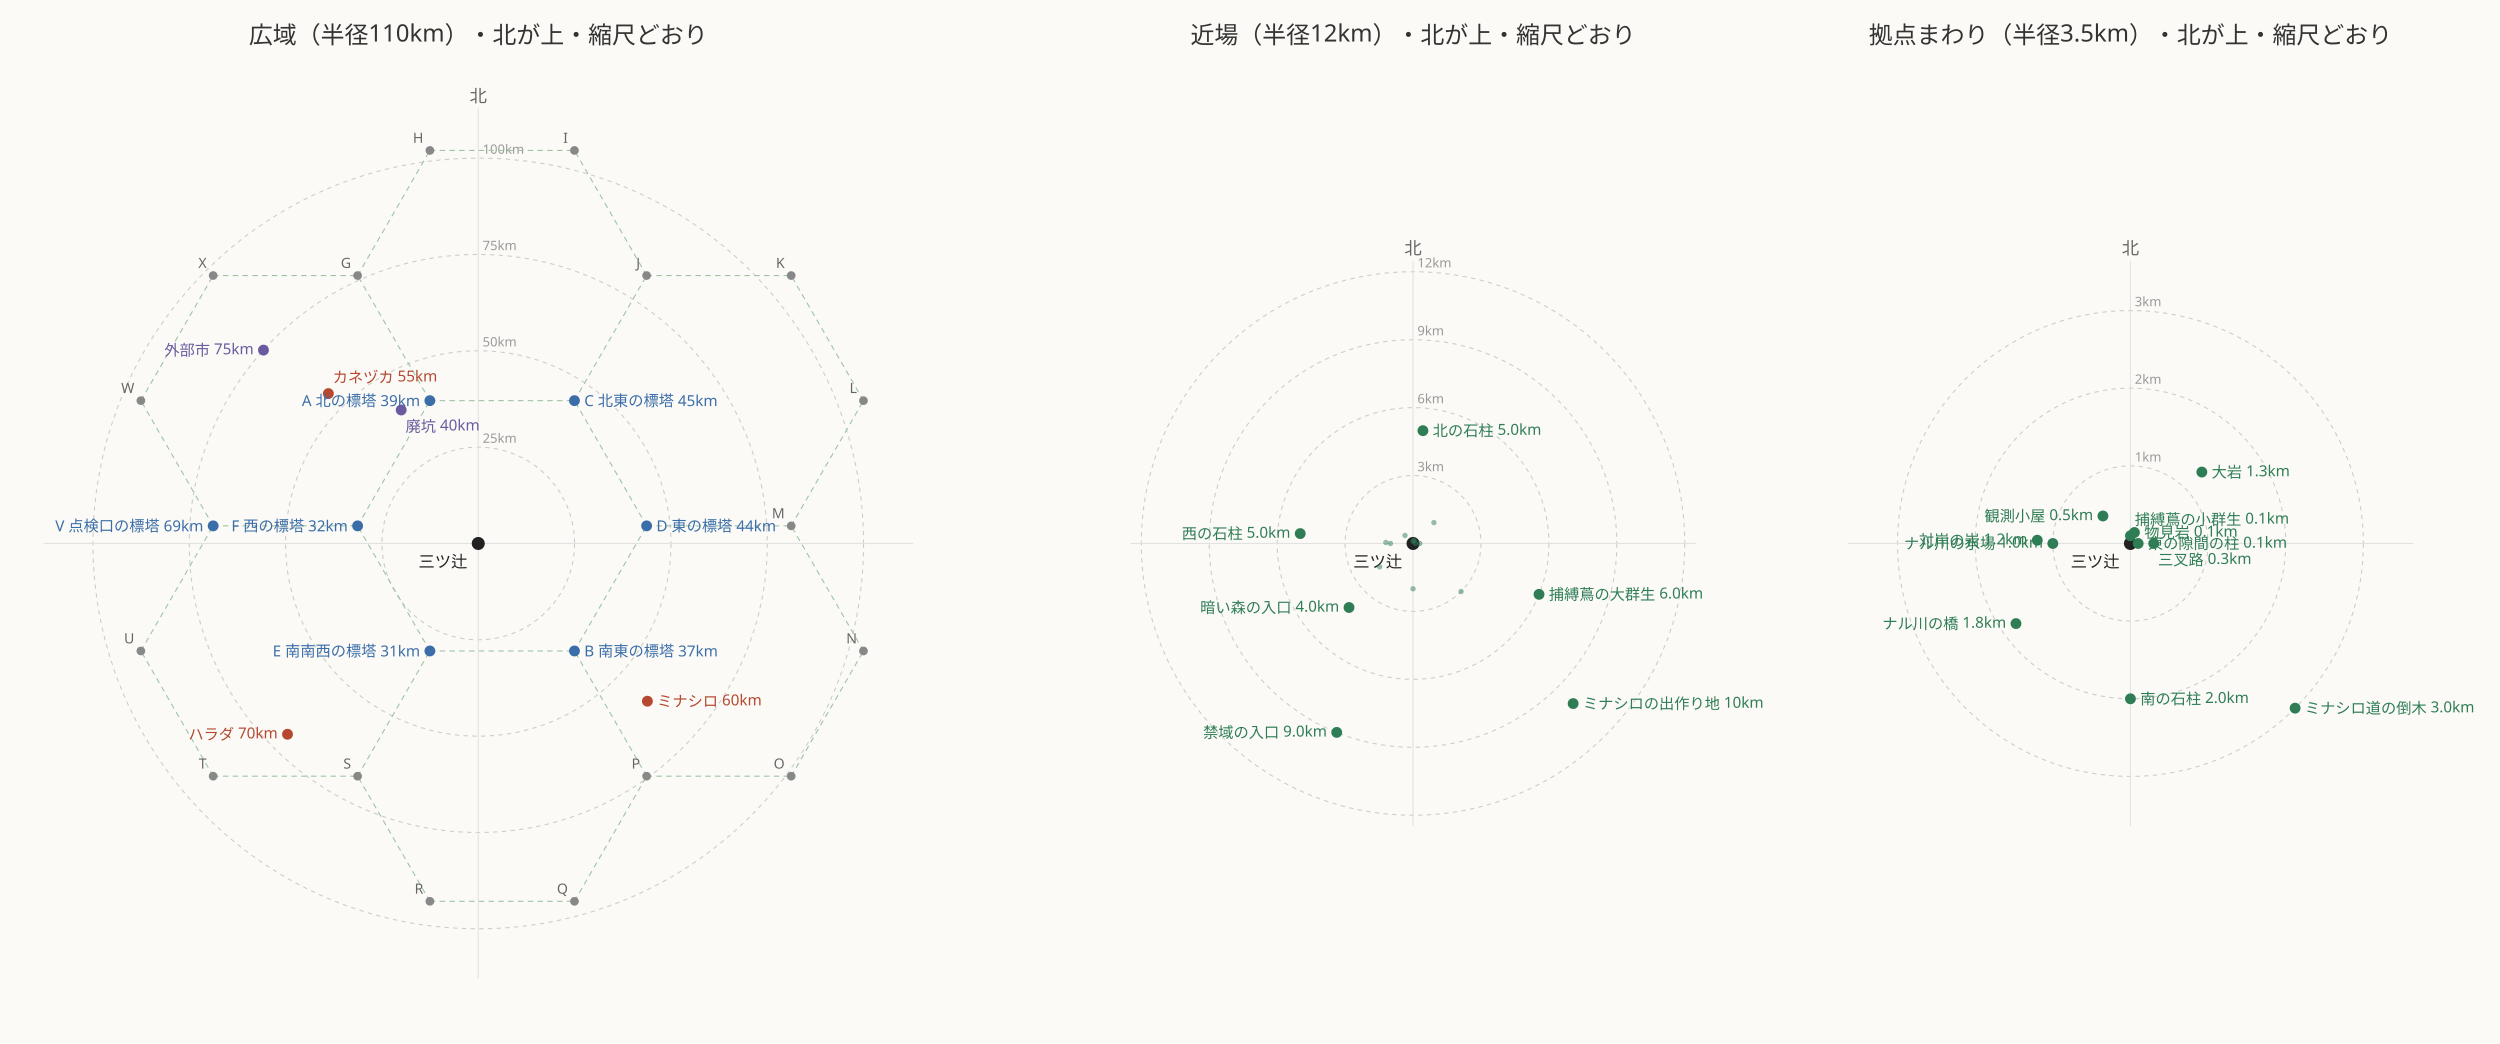
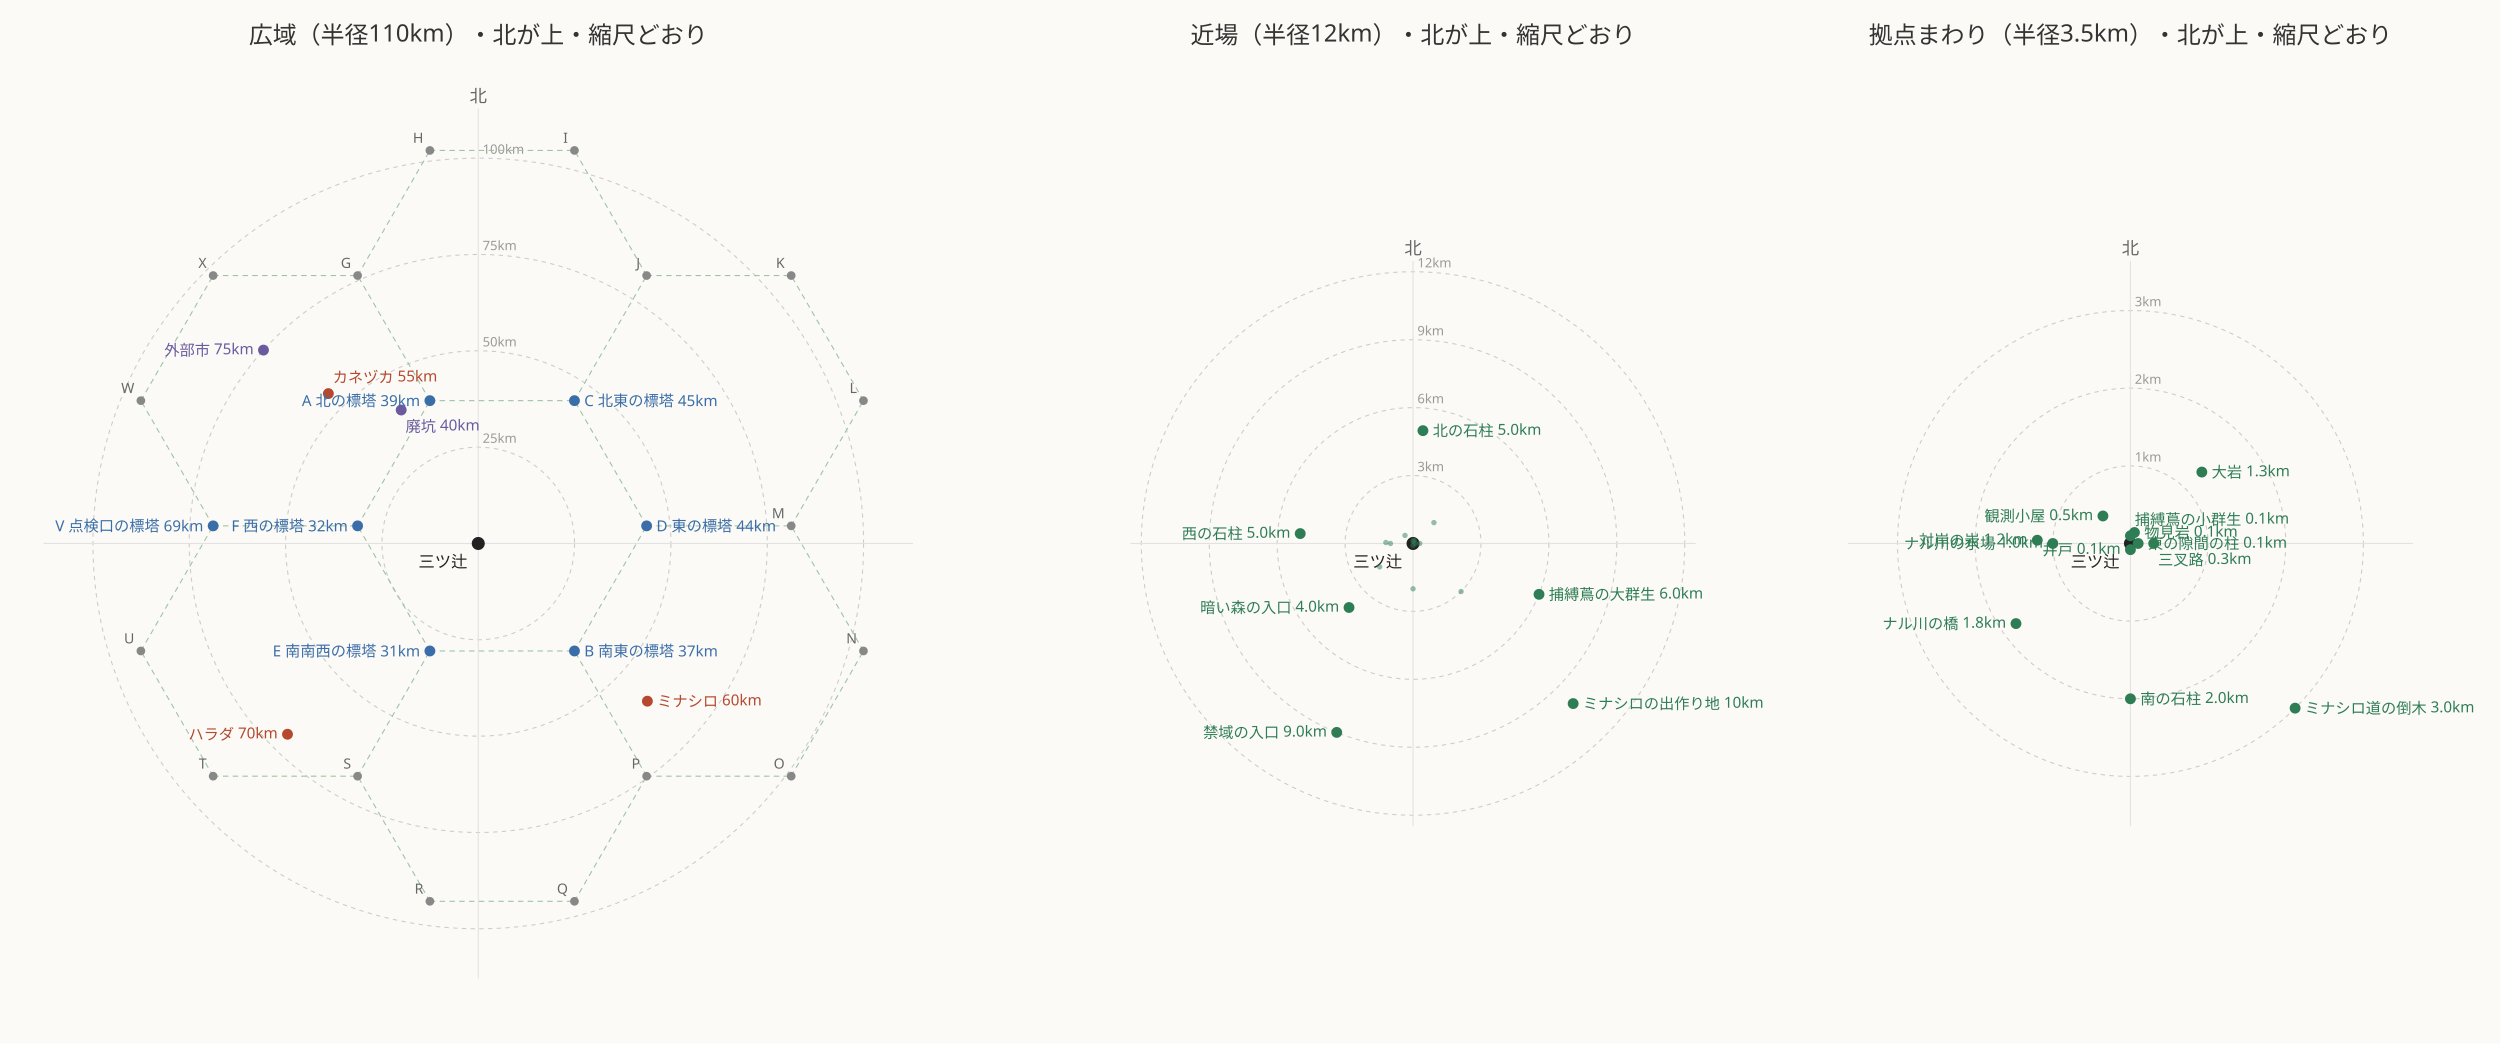
<svg xmlns="http://www.w3.org/2000/svg" width="2300" height="960" viewBox="0 0 2300 960" font-family="sans-serif">
  <rect width="2300" height="960" fill="#fbfaf6" />
  <text x="440" y="40" font-size="22" text-anchor="middle" fill="#333">広域（半径110km）・北が上・縮尺どおり</text>
  <circle cx="440" cy="500" r="88.6" fill="none" stroke="#ccc" stroke-dasharray="4 4" />
  <text x="444" y="407.4" font-size="12" fill="#999">25km</text>
  <circle cx="440" cy="500" r="177.3" fill="none" stroke="#ccc" stroke-dasharray="4 4" />
  <text x="444" y="318.7" font-size="12" fill="#999">50km</text>
  <circle cx="440" cy="500" r="265.9" fill="none" stroke="#ccc" stroke-dasharray="4 4" />
  <text x="444" y="230.1" font-size="12" fill="#999">75km</text>
  <circle cx="440" cy="500" r="354.5" fill="none" stroke="#ccc" stroke-dasharray="4 4" />
  <text x="444" y="141.5" font-size="12" fill="#999">100km</text>
  <line x1="440" y1="100" x2="440" y2="900" stroke="#e2e2e2" />
  <line x1="40" y1="500" x2="840" y2="500" stroke="#e2e2e2" />
  <text x="440" y="94" font-size="16" text-anchor="middle" fill="#666">北</text>
  <line x1="196.1" y1="714.1" x2="129.6" y2="598.9" stroke="#9cc3a4" stroke-dasharray="5 4" />
  <line x1="196.1" y1="714.1" x2="329.0" y2="714.1" stroke="#9cc3a4" stroke-dasharray="5 4" />
  <line x1="129.6" y1="598.9" x2="196.1" y2="483.8" stroke="#9cc3a4" stroke-dasharray="5 4" />
  <line x1="196.1" y1="483.8" x2="129.6" y2="368.6" stroke="#9cc3a4" stroke-dasharray="5 4" />
  <line x1="196.1" y1="483.8" x2="329.0" y2="483.8" stroke="#9cc3a4" stroke-dasharray="5 4" />
  <line x1="129.6" y1="368.6" x2="196.1" y2="253.5" stroke="#9cc3a4" stroke-dasharray="5 4" />
  <line x1="196.1" y1="253.5" x2="329.0" y2="253.5" stroke="#9cc3a4" stroke-dasharray="5 4" />
  <line x1="395.5" y1="829.2" x2="329.0" y2="714.1" stroke="#9cc3a4" stroke-dasharray="5 4" />
  <line x1="395.5" y1="829.2" x2="528.5" y2="829.2" stroke="#9cc3a4" stroke-dasharray="5 4" />
  <line x1="329.0" y1="714.1" x2="395.5" y2="598.9" stroke="#9cc3a4" stroke-dasharray="5 4" />
  <line x1="395.5" y1="598.9" x2="329.0" y2="483.8" stroke="#9cc3a4" stroke-dasharray="5 4" />
  <line x1="395.5" y1="598.9" x2="528.5" y2="598.9" stroke="#9cc3a4" stroke-dasharray="5 4" />
  <line x1="329.0" y1="483.8" x2="395.5" y2="368.6" stroke="#9cc3a4" stroke-dasharray="5 4" />
  <line x1="395.5" y1="368.6" x2="329.0" y2="253.5" stroke="#9cc3a4" stroke-dasharray="5 4" />
  <line x1="395.5" y1="368.6" x2="528.5" y2="368.6" stroke="#9cc3a4" stroke-dasharray="5 4" />
  <line x1="329.0" y1="253.5" x2="395.5" y2="138.4" stroke="#9cc3a4" stroke-dasharray="5 4" />
  <line x1="395.5" y1="138.4" x2="528.5" y2="138.4" stroke="#9cc3a4" stroke-dasharray="5 4" />
  <line x1="528.5" y1="829.2" x2="594.9" y2="714.1" stroke="#9cc3a4" stroke-dasharray="5 4" />
  <line x1="594.9" y1="714.1" x2="528.5" y2="598.9" stroke="#9cc3a4" stroke-dasharray="5 4" />
  <line x1="594.9" y1="714.1" x2="727.9" y2="714.1" stroke="#9cc3a4" stroke-dasharray="5 4" />
  <line x1="528.5" y1="598.9" x2="594.9" y2="483.8" stroke="#9cc3a4" stroke-dasharray="5 4" />
  <line x1="594.9" y1="483.8" x2="528.5" y2="368.6" stroke="#9cc3a4" stroke-dasharray="5 4" />
  <line x1="594.9" y1="483.8" x2="727.9" y2="483.8" stroke="#9cc3a4" stroke-dasharray="5 4" />
  <line x1="528.5" y1="368.6" x2="594.9" y2="253.5" stroke="#9cc3a4" stroke-dasharray="5 4" />
  <line x1="594.9" y1="253.5" x2="528.5" y2="138.4" stroke="#9cc3a4" stroke-dasharray="5 4" />
  <line x1="594.9" y1="253.5" x2="727.9" y2="253.5" stroke="#9cc3a4" stroke-dasharray="5 4" />
  <line x1="727.9" y1="714.1" x2="794.4" y2="598.9" stroke="#9cc3a4" stroke-dasharray="5 4" />
  <line x1="794.4" y1="598.9" x2="727.9" y2="483.8" stroke="#9cc3a4" stroke-dasharray="5 4" />
  <line x1="727.9" y1="483.8" x2="794.4" y2="368.6" stroke="#9cc3a4" stroke-dasharray="5 4" />
  <line x1="794.4" y1="368.6" x2="727.9" y2="253.5" stroke="#9cc3a4" stroke-dasharray="5 4" />
  <circle cx="196.1" cy="714.1" r="4" fill="#888" />
  <text x="190.1" y="707.1" font-size="13" text-anchor="end" fill="#666">T</text>
  <circle cx="129.6" cy="598.9" r="4" fill="#888" />
  <text x="123.6" y="591.9" font-size="13" text-anchor="end" fill="#666">U</text>
  <circle cx="196.1" cy="483.8" r="4" fill="#888" />
  <circle cx="129.6" cy="368.6" r="4" fill="#888" />
  <text x="123.6" y="361.6" font-size="13" text-anchor="end" fill="#666">W</text>
  <circle cx="196.1" cy="253.5" r="4" fill="#888" />
  <text x="190.1" y="246.5" font-size="13" text-anchor="end" fill="#666">X</text>
  <circle cx="395.5" cy="829.2" r="4" fill="#888" />
  <text x="389.5" y="822.2" font-size="13" text-anchor="end" fill="#666">R</text>
  <circle cx="329.0" cy="714.1" r="4" fill="#888" />
  <text x="323.0" y="707.1" font-size="13" text-anchor="end" fill="#666">S</text>
  <circle cx="395.5" cy="598.9" r="4" fill="#888" />
  <circle cx="329.0" cy="483.8" r="4" fill="#888" />
  <circle cx="395.5" cy="368.6" r="4" fill="#888" />
  <circle cx="329.0" cy="253.5" r="4" fill="#888" />
  <text x="323.0" y="246.5" font-size="13" text-anchor="end" fill="#666">G</text>
  <circle cx="395.5" cy="138.4" r="4" fill="#888" />
  <text x="389.5" y="131.4" font-size="13" text-anchor="end" fill="#666">H</text>
  <circle cx="528.5" cy="829.2" r="4" fill="#888" />
  <text x="522.5" y="822.2" font-size="13" text-anchor="end" fill="#666">Q</text>
  <circle cx="594.9" cy="714.1" r="4" fill="#888" />
  <text x="588.9" y="707.1" font-size="13" text-anchor="end" fill="#666">P</text>
  <circle cx="528.5" cy="598.9" r="4" fill="#888" />
  <circle cx="594.9" cy="483.8" r="4" fill="#888" />
  <circle cx="528.5" cy="368.6" r="4" fill="#888" />
  <circle cx="594.9" cy="253.5" r="4" fill="#888" />
  <text x="588.9" y="246.5" font-size="13" text-anchor="end" fill="#666">J</text>
  <circle cx="528.5" cy="138.4" r="4" fill="#888" />
  <text x="522.5" y="131.4" font-size="13" text-anchor="end" fill="#666">I</text>
  <circle cx="727.9" cy="714.1" r="4" fill="#888" />
  <text x="721.9" y="707.1" font-size="13" text-anchor="end" fill="#666">O</text>
  <circle cx="794.4" cy="598.9" r="4" fill="#888" />
  <text x="788.4" y="591.9" font-size="13" text-anchor="end" fill="#666">N</text>
  <circle cx="727.9" cy="483.8" r="4" fill="#888" />
  <text x="721.9" y="476.8" font-size="13" text-anchor="end" fill="#666">M</text>
  <circle cx="794.4" cy="368.6" r="4" fill="#888" />
  <text x="788.4" y="361.6" font-size="13" text-anchor="end" fill="#666">L</text>
  <circle cx="727.9" cy="253.5" r="4" fill="#888" />
  <text x="721.9" y="246.5" font-size="13" text-anchor="end" fill="#666">K</text>
  <circle cx="440" cy="500" r="6" fill="#222" />
  <text x="430" y="522" font-size="15" text-anchor="end" fill="#222">三ツ辻</text>
  <circle cx="369.1" cy="377.2" r="5" fill="#6b5aa0" />
  <text x="373.1" y="397.2" font-size="14" text-anchor="start" fill="#6b5aa0">廃坑 40km</text>
  <circle cx="302.1" cy="362.1" r="5" fill="#b5482f" />
  <text x="306.1" y="352.1" font-size="14" text-anchor="start" fill="#b5482f">カネヅカ 55km</text>
  <circle cx="595.6" cy="645.1" r="5" fill="#b5482f" />
  <text x="604.6" y="650.1" font-size="14" text-anchor="start" fill="#b5482f">ミナシロ 60km</text>
  <circle cx="264.5" cy="675.5" r="5" fill="#b5482f" />
  <text x="255.5" y="680.5" font-size="14" text-anchor="end" fill="#b5482f">ハラダ 70km</text>
  <circle cx="242.4" cy="322.1" r="5" fill="#6b5aa0" />
  <text x="233.4" y="327.1" font-size="14" text-anchor="end" fill="#6b5aa0">外部市 75km</text>
  <circle cx="196.1" cy="483.8" r="5" fill="#3b6ea8" />
  <text x="187.1" y="488.8" font-size="14" text-anchor="end" fill="#3b6ea8">V 点検口の標塔 69km</text>
  <circle cx="395.5" cy="598.9" r="5" fill="#3b6ea8" />
  <text x="386.5" y="603.9" font-size="14" text-anchor="end" fill="#3b6ea8">E 南南西の標塔 31km</text>
  <circle cx="329.0" cy="483.8" r="5" fill="#3b6ea8" />
  <text x="320.0" y="488.8" font-size="14" text-anchor="end" fill="#3b6ea8">F 西の標塔 32km</text>
  <circle cx="395.5" cy="368.6" r="5" fill="#3b6ea8" />
  <text x="386.5" y="373.6" font-size="14" text-anchor="end" fill="#3b6ea8">A 北の標塔 39km</text>
  <circle cx="528.5" cy="598.9" r="5" fill="#3b6ea8" />
  <text x="537.5" y="603.9" font-size="14" text-anchor="start" fill="#3b6ea8">B 南東の標塔 37km</text>
  <circle cx="594.9" cy="483.8" r="5" fill="#3b6ea8" />
  <text x="603.9" y="488.8" font-size="14" text-anchor="start" fill="#3b6ea8">D 東の標塔 44km</text>
  <circle cx="528.5" cy="368.6" r="5" fill="#3b6ea8" />
  <text x="537.5" y="373.6" font-size="14" text-anchor="start" fill="#3b6ea8">C 北東の標塔 45km</text>
  <text x="1300" y="40" font-size="22" text-anchor="middle" fill="#333">近場（半径12km）・北が上・縮尺どおり</text>
  <circle cx="1300" cy="500" r="62.5" fill="none" stroke="#ccc" stroke-dasharray="4 4" />
  <text x="1304" y="433.5" font-size="12" fill="#999">3km</text>
  <circle cx="1300" cy="500" r="125.0" fill="none" stroke="#ccc" stroke-dasharray="4 4" />
  <text x="1304" y="371.0" font-size="12" fill="#999">6km</text>
  <circle cx="1300" cy="500" r="187.5" fill="none" stroke="#ccc" stroke-dasharray="4 4" />
  <text x="1304" y="308.5" font-size="12" fill="#999">9km</text>
  <circle cx="1300" cy="500" r="250.0" fill="none" stroke="#ccc" stroke-dasharray="4 4" />
  <text x="1304" y="246.0" font-size="12" fill="#999">12km</text>
  <line x1="1300" y1="240" x2="1300" y2="760" stroke="#e2e2e2" />
  <line x1="1040" y1="500" x2="1560" y2="500" stroke="#e2e2e2" />
  <text x="1300" y="234" font-size="16" text-anchor="middle" fill="#666">北</text>
  <circle cx="1300" cy="500" r="6" fill="#222" />
  <text x="1290" y="522" font-size="15" text-anchor="end" fill="#222">三ツ辻</text>
  <circle cx="1300.0" cy="497.9" r="2.5" fill="#2f7d55" opacity="0.5" />
  <circle cx="1302.1" cy="500.0" r="2.5" fill="#2f7d55" opacity="0.5" />
+   <circle cx="1300.0" cy="501.7" r="2.5" fill="#2f7d55" opacity="0.5" />
  <circle cx="1275.0" cy="499.1" r="2.5" fill="#2f7d55" opacity="0.5" />
  <circle cx="1301.1" cy="497.1" r="2.5" fill="#2f7d55" opacity="0.5" />
  <circle cx="1344.2" cy="544.2" r="2.5" fill="#2f7d55" opacity="0.5" />
  <circle cx="1306.2" cy="500.0" r="2.5" fill="#2f7d55" opacity="0.5" />
  <circle cx="1269.3" cy="521.5" r="2.5" fill="#2f7d55" opacity="0.5" />
  <circle cx="1292.6" cy="492.6" r="2.5" fill="#2f7d55" opacity="0.5" />
  <circle cx="1279.2" cy="500.0" r="2.5" fill="#2f7d55" opacity="0.5" />
  <circle cx="1319.2" cy="480.8" r="2.5" fill="#2f7d55" opacity="0.5" />
  <circle cx="1300.0" cy="541.7" r="2.5" fill="#2f7d55" opacity="0.5" />
  <circle cx="1241.1" cy="558.9" r="5" fill="#2f7d55" />
  <text x="1232.1" y="563.9" font-size="14" text-anchor="end" fill="#2f7d55">暗い森の入口 4.0km</text>
  <circle cx="1196.2" cy="490.9" r="5" fill="#2f7d55" />
  <text x="1187.2" y="495.9" font-size="14" text-anchor="end" fill="#2f7d55">西の石柱 5.0km</text>
  <circle cx="1309.1" cy="396.2" r="5" fill="#2f7d55" />
  <text x="1318.1" y="401.2" font-size="14" text-anchor="start" fill="#2f7d55">北の石柱 5.0km</text>
  <circle cx="1415.9" cy="546.8" r="5" fill="#2f7d55" />
  <text x="1424.9" y="551.8" font-size="14" text-anchor="start" fill="#2f7d55">捕縛蔦の大群生 6.0km</text>
  <circle cx="1229.8" cy="673.8" r="5" fill="#2f7d55" />
  <text x="1220.8" y="678.8" font-size="14" text-anchor="end" fill="#2f7d55">禁域の入口 9.0km</text>
  <circle cx="1447.3" cy="647.3" r="5" fill="#2f7d55" />
  <text x="1456.3" y="652.3" font-size="14" text-anchor="start" fill="#2f7d55">ミナシロの出作り地 10km</text>
  <text x="1960" y="40" font-size="22" text-anchor="middle" fill="#333">拠点まわり（半径3.5km）・北が上・縮尺どおり</text>
  <circle cx="1960" cy="500" r="71.4" fill="none" stroke="#ccc" stroke-dasharray="4 4" />
  <text x="1964" y="424.6" font-size="12" fill="#999">1km</text>
  <circle cx="1960" cy="500" r="142.9" fill="none" stroke="#ccc" stroke-dasharray="4 4" />
  <text x="1964" y="353.1" font-size="12" fill="#999">2km</text>
  <circle cx="1960" cy="500" r="214.3" fill="none" stroke="#ccc" stroke-dasharray="4 4" />
  <text x="1964" y="281.7" font-size="12" fill="#999">3km</text>
  <line x1="1960" y1="240" x2="1960" y2="760" stroke="#e2e2e2" />
  <line x1="1700" y1="500" x2="2220" y2="500" stroke="#e2e2e2" />
  <text x="1960" y="234" font-size="16" text-anchor="middle" fill="#666">北</text>
  <circle cx="1960" cy="500" r="6" fill="#222" />
  <text x="1950" y="522" font-size="15" text-anchor="end" fill="#222">三ツ辻</text>
  <circle cx="1960.0" cy="492.9" r="5" fill="#2f7d55" />
  <text x="1964.0" y="482.9" font-size="14" text-anchor="start" fill="#2f7d55">捕縛蔦の小群生 0.1km</text>
  <circle cx="1967.1" cy="500.0" r="5" fill="#2f7d55" />
  <text x="1976.1" y="505.0" font-size="14" text-anchor="start" fill="#2f7d55">東の隙間の柱 0.1km</text>
+   <circle cx="1960.0" cy="505.7" r="5" fill="#2f7d55" />
+   <text x="1951.0" y="510.7" font-size="14" text-anchor="end" fill="#2f7d55">井戸 0.1km</text>
  <circle cx="1874.3" cy="497.0" r="5" fill="#2f7d55" />
  <text x="1865.3" y="502.0" font-size="14" text-anchor="end" fill="#2f7d55">対岸の岩 1.2km</text>
  <circle cx="1963.7" cy="489.9" r="5" fill="#2f7d55" />
  <text x="1972.7" y="494.9" font-size="14" text-anchor="start" fill="#2f7d55">物見岩 0.1km</text>
  <circle cx="2111.5" cy="651.5" r="5" fill="#2f7d55" />
  <text x="2120.5" y="656.5" font-size="14" text-anchor="start" fill="#2f7d55">ミナシロ道の倒木 3.0km</text>
  <circle cx="1981.4" cy="500.0" r="5" fill="#2f7d55" />
  <text x="1985.4" y="520.0" font-size="14" text-anchor="start" fill="#2f7d55">三叉路 0.3km</text>
  <circle cx="1854.7" cy="573.7" r="5" fill="#2f7d55" />
  <text x="1845.7" y="578.7" font-size="14" text-anchor="end" fill="#2f7d55">ナル川の橋 1.8km</text>
  <circle cx="1934.7" cy="474.7" r="5" fill="#2f7d55" />
  <text x="1925.7" y="479.7" font-size="14" text-anchor="end" fill="#2f7d55">観測小屋 0.5km</text>
  <circle cx="1888.6" cy="500.0" r="5" fill="#2f7d55" />
  <text x="1879.6" y="505.0" font-size="14" text-anchor="end" fill="#2f7d55">ナル川の水場 1.0km</text>
  <circle cx="2025.7" cy="434.3" r="5" fill="#2f7d55" />
  <text x="2034.7" y="439.3" font-size="14" text-anchor="start" fill="#2f7d55">大岩 1.3km</text>
  <circle cx="1960.0" cy="642.9" r="5" fill="#2f7d55" />
  <text x="1969.0" y="647.9" font-size="14" text-anchor="start" fill="#2f7d55">南の石柱 2.0km</text>
</svg>
